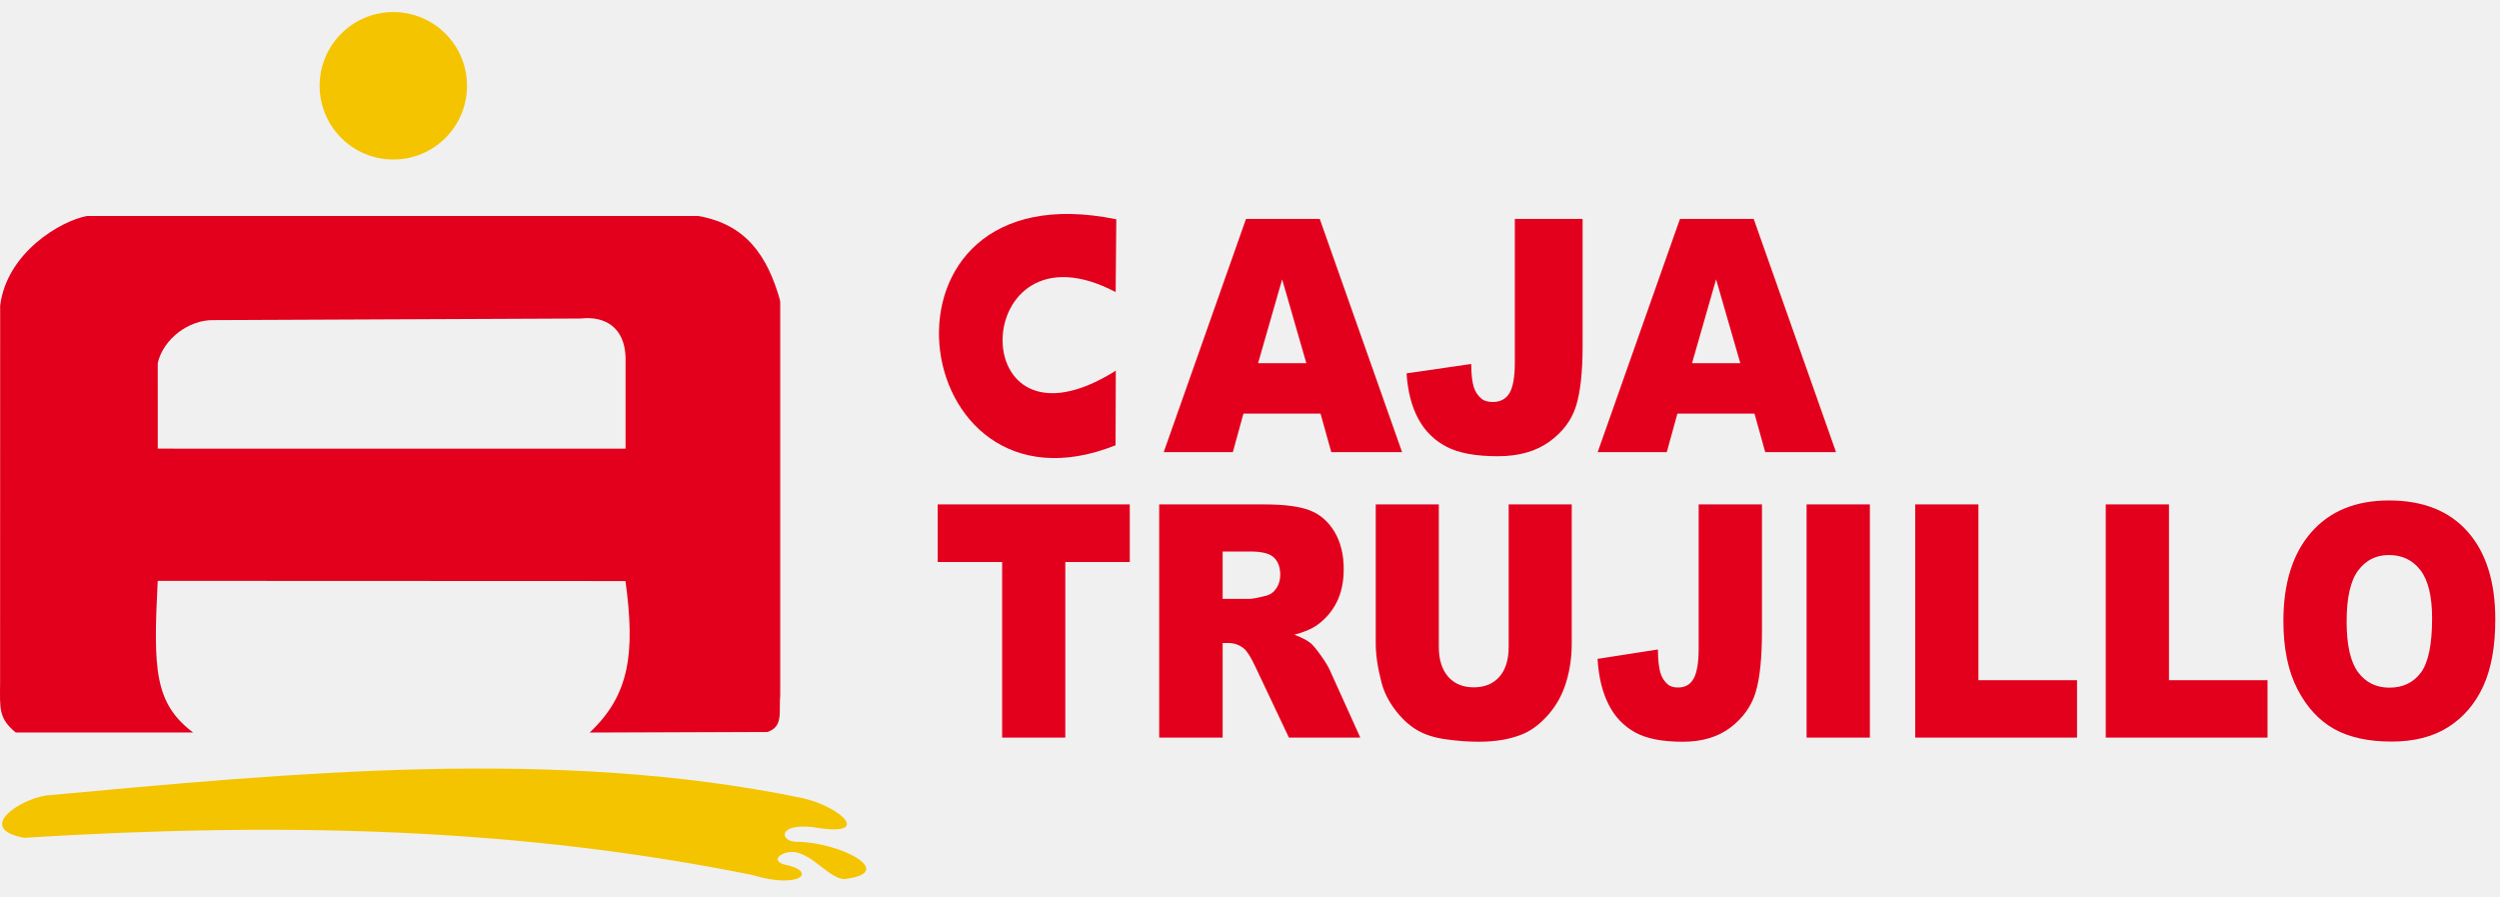
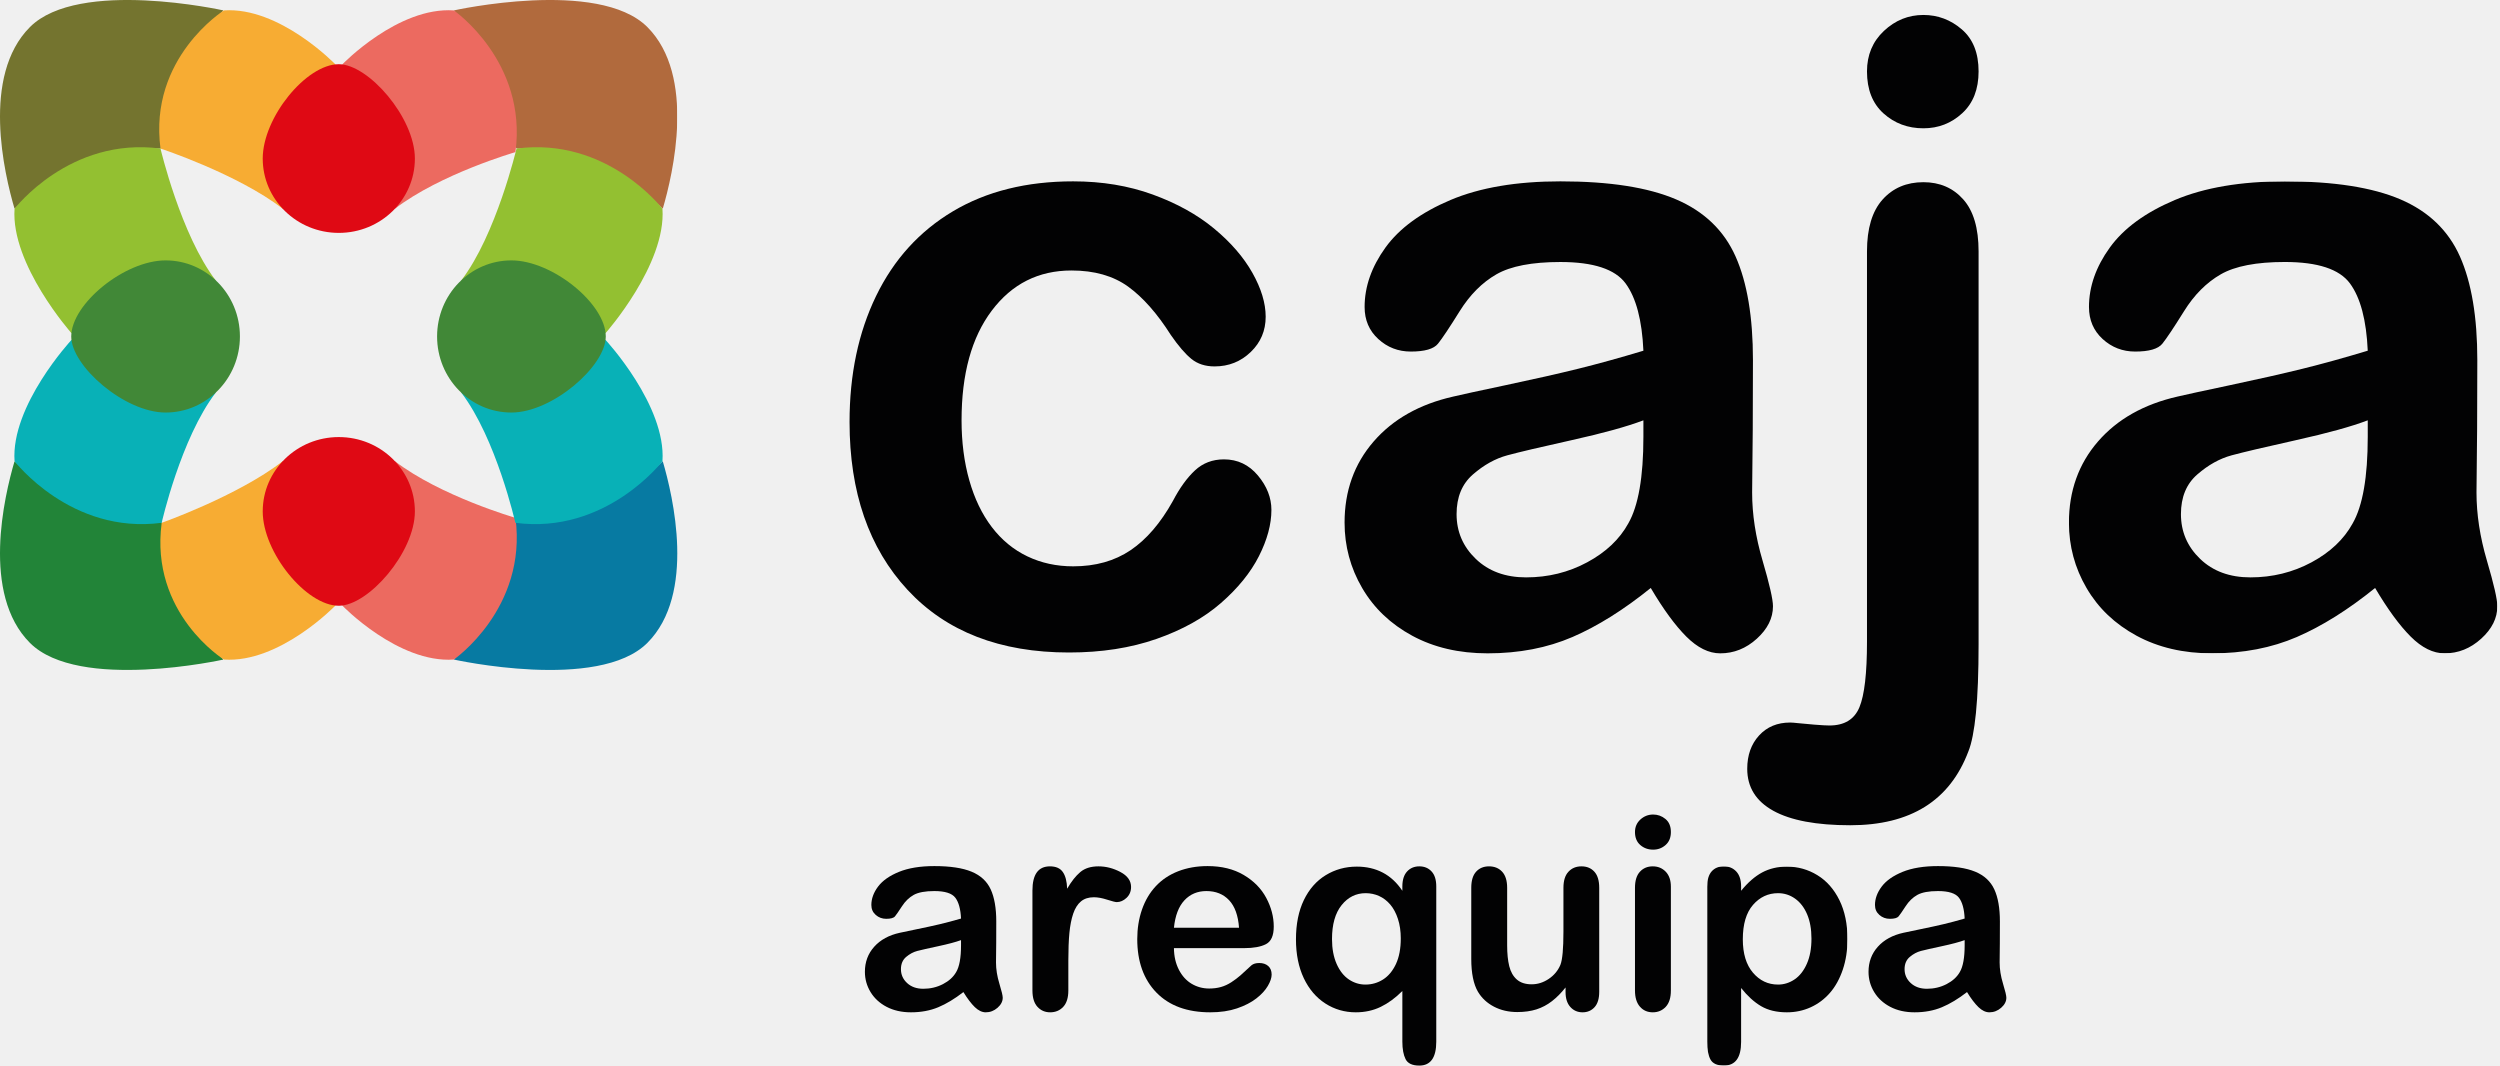
- <svg xmlns="http://www.w3.org/2000/svg" xmlns:xlink="http://www.w3.org/1999/xlink" width="145px" height="52px" viewBox="0 0 145 52" version="1.1">
+ <svg xmlns="http://www.w3.org/2000/svg" xmlns:xlink="http://www.w3.org/1999/xlink" width="122px" height="52px" viewBox="0 0 122 52" version="1.1">
  <defs>
-     <polygon id="path-1" points="0 0.038 45.282 0.038 45.282 30.012 0 30.012" />
+     <polygon id="path-1" points="0 0 20.906 0 20.906 23.033 0 23.033" />
+     <polygon id="path-3" points="0 7.45256898e-15 6.847 7.45256898e-15 6.847 9.722 0 9.722" />
+     <polygon id="path-5" points="4.96837932e-15 0 10.905 0 10.905 10.188 4.96837932e-15 10.188" />
+     <polygon id="path-7" points="0 0 10.905 0 10.905 10.188 0 10.188" />
+     <polygon id="path-9" points="0 0 10.905 0 10.905 10.188 0 10.188" />
  </defs>
-   <g id="caja-trujillo-logo" stroke="none" stroke-width="1" fill="none" fill-rule="evenodd">
-     <g id="Group-14" transform="translate(0, 0.7)">
-       <path d="M22.822,0 C25.184,0 27.098,1.915 27.098,4.276 C27.098,6.638 25.184,8.552 22.822,8.552 C20.46,8.552 18.546,6.638 18.546,4.276 C18.546,1.915 20.46,0 22.822,0" id="Fill-1" fill="#F5C400" />
-       <g id="Group-5" transform="translate(0, 11.78565)">
+   <g id="caja-arequipa-logo" stroke="none" stroke-width="1" fill="none" fill-rule="evenodd">
+     <g id="Group-62">
+       <path d="M62.045,24.882 C62.045,25.586 61.842,26.339 61.436,27.14 C61.03,27.941 60.412,28.704 59.581,29.429 C58.75,30.154 57.702,30.737 56.439,31.179 C55.175,31.621 53.752,31.842 52.17,31.842 C48.805,31.842 46.179,30.824 44.29,28.787 C42.402,26.75 41.458,24.019 41.458,20.594 C41.458,18.275 41.89,16.224 42.754,14.443 C43.619,12.661 44.869,11.284 46.505,10.31 C48.14,9.337 50.095,8.85 52.37,8.85 C53.779,8.85 55.072,9.064 56.249,9.492 C57.426,9.92 58.424,10.473 59.242,11.149 C60.06,11.826 60.685,12.547 61.117,13.314 C61.549,14.08 61.765,14.795 61.765,15.457 C61.765,16.134 61.523,16.708 61.037,17.177 C60.551,17.646 59.963,17.881 59.272,17.881 C58.819,17.881 58.444,17.76 58.145,17.519 C57.845,17.277 57.509,16.887 57.137,16.348 C56.472,15.299 55.777,14.512 55.053,13.987 C54.327,13.462 53.407,13.2 52.29,13.2 C50.68,13.2 49.384,13.852 48.4,15.157 C47.415,16.462 46.924,18.247 46.924,20.512 C46.924,21.575 47.05,22.552 47.303,23.443 C47.555,24.333 47.921,25.093 48.4,25.721 C48.879,26.349 49.457,26.826 50.135,27.15 C50.813,27.475 51.558,27.637 52.37,27.637 C53.46,27.637 54.394,27.375 55.172,26.85 C55.95,26.325 56.638,25.524 57.237,24.447 C57.569,23.812 57.928,23.315 58.314,22.956 C58.7,22.597 59.172,22.417 59.73,22.417 C60.395,22.417 60.947,22.68 61.386,23.204 C61.825,23.729 62.045,24.289 62.045,24.882" id="Fill-1" fill="#020203" />
+       <path d="M80.198,20.512 C79.4,20.815 78.239,21.137 76.717,21.475 C75.194,21.813 74.14,22.062 73.555,22.22 C72.969,22.379 72.411,22.69 71.879,23.153 C71.347,23.615 71.081,24.261 71.081,25.089 C71.081,25.946 71.393,26.674 72.019,27.275 C72.644,27.875 73.462,28.176 74.472,28.176 C75.55,28.176 76.544,27.931 77.455,27.44 C78.366,26.95 79.034,26.318 79.46,25.545 C79.951,24.689 80.198,23.28 80.198,21.319 L80.198,20.512 Z M80.557,28.693 C79.24,29.757 77.967,30.554 76.737,31.086 C75.506,31.617 74.126,31.883 72.597,31.883 C71.201,31.883 69.974,31.596 68.917,31.024 C67.86,30.451 67.045,29.674 66.473,28.693 C65.901,27.713 65.615,26.65 65.615,25.503 C65.615,23.957 66.087,22.638 67.032,21.547 C67.976,20.457 69.272,19.725 70.921,19.352 C71.267,19.269 72.125,19.082 73.495,18.792 C74.864,18.502 76.038,18.237 77.016,17.995 C77.993,17.753 79.054,17.46 80.198,17.115 C80.131,15.623 79.842,14.529 79.33,13.832 C78.818,13.135 77.757,12.786 76.148,12.786 C74.765,12.786 73.724,12.986 73.026,13.386 C72.328,13.787 71.73,14.388 71.231,15.188 C70.732,15.989 70.38,16.517 70.173,16.773 C69.967,17.029 69.525,17.156 68.847,17.156 C68.235,17.156 67.706,16.953 67.261,16.545 C66.815,16.138 66.593,15.616 66.593,14.981 C66.593,13.987 66.932,13.021 67.61,12.081 C68.288,11.142 69.346,10.369 70.782,9.761 C72.218,9.154 74.007,8.85 76.148,8.85 C78.542,8.85 80.424,9.144 81.794,9.73 C83.163,10.317 84.131,11.246 84.696,12.516 C85.261,13.787 85.544,15.471 85.544,17.57 C85.544,18.896 85.54,20.022 85.534,20.947 C85.527,21.872 85.517,22.901 85.504,24.033 C85.504,25.097 85.673,26.204 86.013,27.357 C86.352,28.511 86.521,29.253 86.521,29.584 C86.521,30.164 86.259,30.692 85.733,31.169 C85.208,31.645 84.613,31.883 83.948,31.883 C83.389,31.883 82.838,31.61 82.292,31.065 C81.747,30.52 81.168,29.729 80.557,28.693 L80.557,28.693 Z" id="Fill-3" fill="#020203" />
+       <path d="M93.862,6.261 C93.104,6.261 92.456,6.02 91.917,5.536 C91.379,5.053 91.109,4.369 91.109,3.485 C91.109,2.685 91.385,2.025 91.937,1.507 C92.489,0.989 93.131,0.73 93.862,0.73 C94.567,0.73 95.192,0.965 95.738,1.435 C96.283,1.904 96.555,2.588 96.555,3.485 C96.555,4.355 96.289,5.036 95.757,5.525 C95.225,6.016 94.594,6.261 93.862,6.261 M96.555,12.268 L96.555,31.448 C96.555,32.815 96.512,33.93 96.426,34.793 C96.339,35.656 96.216,36.281 96.057,36.668 C95.152,39.071 93.231,40.272 90.292,40.272 C88.642,40.272 87.393,40.037 86.541,39.568 C85.69,39.098 85.265,38.415 85.265,37.517 C85.265,36.854 85.458,36.312 85.843,35.891 C86.229,35.47 86.734,35.26 87.359,35.26 C87.439,35.26 87.569,35.27 87.748,35.29 C87.928,35.311 88.194,35.335 88.546,35.363 C88.898,35.391 89.141,35.404 89.274,35.404 C90.006,35.404 90.494,35.107 90.74,34.514 C90.986,33.92 91.109,32.857 91.109,31.324 L91.109,12.268 C91.109,11.149 91.362,10.307 91.867,9.741 C92.373,9.175 93.038,8.891 93.862,8.891 C94.66,8.891 95.309,9.171 95.807,9.73 C96.306,10.29 96.555,11.136 96.555,12.268" id="Fill-5" fill="#020203" />
+       <g id="Group-9" transform="translate(100.964, 8.850106)">
        <mask id="mask-2" fill="white">
          <use xlink:href="#path-1" />
        </mask>
-         <g id="Clip-4" />
-         <path d="M9.154,13.535 L9.153,8.568 C9.475,7.179 10.945,6.056 12.392,6.081 L33.68,5.988 C35.149,5.824 36.234,6.538 36.297,8.216 L36.297,13.536 L9.154,13.535 Z M40.526,0.043 L5.067,0.038 C3.493,0.326 0.394,2.186 0.01,5.235 L0.006,27.178 C-0.011,28.675 -0.059,29.191 0.921,30.009 L11.216,30.009 C8.948,28.298 8.891,26.336 9.151,21.204 L36.292,21.215 C36.863,25.404 36.534,27.831 34.204,30.012 L44.519,29.972 C45.499,29.662 45.166,28.72 45.282,27.852 L45.282,5.007 C44.526,2.292 43.253,0.527 40.526,0.043 L40.526,0.043 Z" id="Fill-3" fill="#E3001C" mask="url(#mask-2)" />
+         <g id="Clip-8" />
+         <path d="M14.582,11.662 C13.784,11.965 12.624,12.286 11.101,12.625 C9.579,12.963 8.525,13.212 7.939,13.37 C7.354,13.529 6.796,13.84 6.264,14.303 C5.732,14.765 5.466,15.411 5.466,16.239 C5.466,17.096 5.778,17.824 6.404,18.425 C7.028,19.025 7.846,19.326 8.857,19.326 C9.934,19.326 10.928,19.08 11.84,18.59 C12.75,18.1 13.419,17.468 13.844,16.695 C14.336,15.839 14.582,14.43 14.582,12.469 L14.582,11.662 Z M14.941,19.843 C13.625,20.907 12.351,21.704 11.121,22.236 C9.891,22.767 8.511,23.033 6.982,23.033 C5.586,23.033 4.359,22.746 3.301,22.174 C2.244,21.601 1.429,20.824 0.858,19.843 C0.286,18.863 0,17.8 0,16.653 C0,15.107 0.472,13.788 1.416,12.697 C2.36,11.607 3.657,10.875 5.306,10.501 C5.652,10.419 6.51,10.232 7.88,9.942 C9.249,9.652 10.423,9.387 11.401,9.145 C12.378,8.903 13.438,8.61 14.582,8.264 C14.516,6.773 14.227,5.679 13.715,4.982 C13.202,4.284 12.142,3.935 10.533,3.935 C9.15,3.935 8.109,4.136 7.411,4.536 C6.713,4.937 6.114,5.537 5.616,6.338 C5.117,7.139 4.764,7.667 4.558,7.923 C4.352,8.178 3.91,8.306 3.232,8.306 C2.62,8.306 2.091,8.102 1.646,7.695 C1.2,7.288 0.978,6.766 0.978,6.131 C0.978,5.137 1.317,4.17 1.995,3.231 C2.673,2.292 3.73,1.519 5.167,0.911 C6.603,0.304 8.392,0 10.533,0 C12.927,0 14.808,0.294 16.178,0.88 C17.548,1.467 18.515,2.396 19.081,3.666 C19.646,4.937 19.929,6.621 19.929,8.72 C19.929,10.046 19.925,11.172 19.919,12.096 C19.912,13.022 19.902,14.051 19.889,15.183 C19.889,16.246 20.058,17.354 20.397,18.507 C20.737,19.66 20.906,20.403 20.906,20.734 C20.906,21.314 20.643,21.842 20.118,22.318 C19.593,22.795 18.998,23.033 18.333,23.033 C17.774,23.033 17.222,22.76 16.677,22.215 C16.132,21.67 15.553,20.879 14.941,19.843 L14.941,19.843 Z" id="Fill-7" fill="#020203" mask="url(#mask-2)" />
      </g>
-       <path d="M1.404,47.892 C-1.409,47.371 1.057,45.698 2.668,45.438 C16.749,44.149 32.296,42.612 46.599,45.599 C48.831,46.113 50.706,47.892 47.174,47.273 C45.061,47.042 45.277,48.122 46.198,48.123 C48.719,48.125 52.151,49.917 48.997,50.284 C47.936,50.281 46.643,48.019 45.249,48.927 C44.886,49.244 45.415,49.422 45.485,49.436 C47.509,49.833 46.428,50.892 43.646,50.048 C30.321,47.358 16.811,46.937 1.404,47.892" id="Fill-6" fill="#F5C400" />
-       <path d="M100.978,20.364 L99.573,15.502 L98.178,20.364 L100.978,20.364 Z M101.801,23.289 L97.329,23.289 L96.713,25.522 L92.703,25.522 L97.477,11.997 L101.756,11.997 L106.532,25.522 L102.424,25.522 L101.801,23.289 Z M87.895,11.997 L91.828,11.997 L91.828,19.35 C91.828,20.893 91.698,22.067 91.44,22.873 C91.183,23.68 90.668,24.363 89.891,24.923 C89.113,25.481 88.119,25.761 86.907,25.761 C85.623,25.761 84.629,25.579 83.926,25.207 C83.219,24.838 82.675,24.3 82.293,23.588 C81.909,22.88 81.681,22.001 81.613,20.956 L85.363,20.411 C85.369,21.006 85.419,21.45 85.511,21.74 C85.602,22.03 85.759,22.262 85.978,22.439 C86.129,22.559 86.342,22.615 86.62,22.615 C87.057,22.615 87.38,22.442 87.587,22.096 C87.791,21.746 87.895,21.16 87.895,20.339 L87.895,11.997 Z M75.798,20.364 L74.394,15.502 L72.998,20.364 L75.798,20.364 Z M76.621,23.289 L72.149,23.289 L71.534,25.522 L67.523,25.522 L72.297,11.997 L76.576,11.997 L81.353,25.522 L77.245,25.522 L76.621,23.289 Z" id="Fill-8" fill="#E3001C" />
-       <path d="M136.159,35.346 C136.159,36.712 136.38,37.692 136.824,38.29 C137.269,38.885 137.877,39.184 138.642,39.184 C139.429,39.184 140.039,38.891 140.47,38.309 C140.901,37.723 141.119,36.674 141.119,35.163 C141.119,33.888 140.893,32.959 140.443,32.37 C139.993,31.784 139.382,31.491 138.609,31.491 C137.871,31.491 137.277,31.787 136.83,32.386 C136.382,32.981 136.159,33.97 136.159,35.346 L136.159,35.346 Z M132.49,35.327 C132.49,33.119 133.032,31.4 134.109,30.172 C135.189,28.941 136.692,28.327 138.617,28.327 C140.592,28.327 142.114,28.931 143.183,30.14 C144.249,31.346 144.785,33.041 144.785,35.216 C144.785,36.797 144.55,38.095 144.083,39.106 C143.617,40.116 142.943,40.904 142.061,41.467 C141.178,42.031 140.081,42.311 138.763,42.311 C137.426,42.311 136.319,42.069 135.441,41.584 C134.565,41.096 133.855,40.327 133.308,39.276 C132.764,38.224 132.49,36.907 132.49,35.327 L132.49,35.327 Z M122.182,28.557 L125.85,28.557 L125.85,38.75 L131.57,38.75 L131.57,42.081 L122.182,42.081 L122.182,28.557 Z M111.127,28.557 L114.795,28.557 L114.795,38.75 L120.516,38.75 L120.516,42.081 L111.127,42.081 L111.127,28.557 Z M104.824,42.081 L108.497,42.081 L108.497,28.557 L104.824,28.557 L104.824,42.081 Z M98.562,28.557 L102.235,28.557 L102.235,35.909 C102.235,37.452 102.114,38.627 101.874,39.433 C101.633,40.239 101.153,40.922 100.426,41.483 C99.7,42.04 98.771,42.321 97.639,42.321 C96.44,42.321 95.512,42.138 94.855,41.766 C94.195,41.398 93.686,40.86 93.33,40.148 C92.971,39.439 92.758,38.561 92.695,37.515 L96.197,36.97 C96.203,37.566 96.25,38.01 96.335,38.299 C96.421,38.589 96.567,38.822 96.772,38.998 C96.913,39.118 97.111,39.175 97.371,39.175 C97.78,39.175 98.081,39.002 98.274,38.655 C98.465,38.306 98.562,37.72 98.562,36.898 L98.562,28.557 Z M87.538,28.557 L91.198,28.557 L91.198,36.621 C91.198,37.421 91.087,38.173 90.869,38.885 C90.651,39.594 90.308,40.217 89.841,40.749 C89.374,41.281 88.886,41.653 88.372,41.87 C87.659,42.169 86.806,42.321 85.806,42.321 C85.228,42.321 84.598,42.277 83.916,42.182 C83.234,42.091 82.665,41.908 82.206,41.634 C81.748,41.36 81.328,40.97 80.947,40.466 C80.566,39.962 80.306,39.442 80.165,38.907 C79.939,38.048 79.825,37.286 79.825,36.621 L79.825,28.557 L83.485,28.557 L83.485,36.813 C83.485,37.553 83.665,38.129 84.021,38.542 C84.38,38.957 84.878,39.165 85.516,39.165 C86.146,39.165 86.643,38.961 87.002,38.551 C87.358,38.145 87.538,37.563 87.538,36.813 L87.538,28.557 Z M70.942,34.036 L72.489,34.036 C72.655,34.036 72.978,33.976 73.459,33.853 C73.701,33.796 73.9,33.655 74.055,33.428 C74.207,33.201 74.284,32.94 74.284,32.644 C74.284,32.206 74.163,31.872 73.92,31.639 C73.677,31.403 73.221,31.287 72.552,31.287 L70.942,31.287 L70.942,34.036 Z M67.26,42.081 L67.26,28.557 L73.37,28.557 C74.503,28.557 75.37,28.667 75.967,28.89 C76.566,29.111 77.049,29.52 77.417,30.121 C77.784,30.72 77.967,31.451 77.967,32.31 C77.967,33.063 77.826,33.708 77.547,34.253 C77.265,34.798 76.878,35.238 76.389,35.579 C76.074,35.793 75.646,35.972 75.102,36.111 C75.538,36.278 75.856,36.445 76.058,36.612 C76.19,36.722 76.386,36.958 76.643,37.32 C76.9,37.685 77.071,37.962 77.157,38.161 L78.93,42.081 L74.787,42.081 L72.829,37.947 C72.58,37.414 72.359,37.065 72.163,36.904 C71.9,36.696 71.599,36.593 71.265,36.593 L70.942,36.593 L70.942,42.081 L67.26,42.081 Z M54.41,28.557 L65.553,28.557 L65.553,31.897 L61.813,31.897 L61.813,42.081 L58.147,42.081 L58.147,31.897 L54.41,31.897 L54.41,28.557 Z" id="Fill-10" fill="#E3001C" />
-       <path d="M64.734,16.241 L64.771,12.02 C49.743,8.931 52.439,30.028 64.728,25.126 L64.743,20.799 C55.774,26.434 56.197,11.743 64.734,16.241" id="Fill-12" fill="#E3001C" />
+       <path d="M46.898,45.878 C46.642,45.972 46.268,46.071 45.779,46.176 C45.289,46.281 44.95,46.358 44.761,46.407 C44.573,46.457 44.393,46.553 44.222,46.696 C44.051,46.84 43.966,47.04 43.966,47.296 C43.966,47.562 44.066,47.787 44.267,47.973 C44.468,48.159 44.731,48.252 45.057,48.252 C45.403,48.252 45.723,48.176 46.016,48.025 C46.309,47.873 46.524,47.677 46.661,47.437 C46.819,47.172 46.898,46.736 46.898,46.128 L46.898,45.878 Z M47.014,48.413 C46.59,48.742 46.181,48.989 45.785,49.154 C45.389,49.319 44.945,49.401 44.454,49.401 C44.004,49.401 43.61,49.312 43.269,49.135 C42.929,48.957 42.667,48.716 42.483,48.413 C42.299,48.109 42.207,47.78 42.207,47.425 C42.207,46.945 42.359,46.537 42.663,46.199 C42.967,45.861 43.384,45.634 43.914,45.519 C44.026,45.493 44.301,45.435 44.742,45.345 C45.183,45.255 45.56,45.173 45.875,45.098 C46.189,45.023 46.53,44.933 46.898,44.825 C46.877,44.364 46.784,44.024 46.619,43.808 C46.455,43.592 46.113,43.484 45.596,43.484 C45.151,43.484 44.816,43.546 44.591,43.67 C44.367,43.795 44.174,43.981 44.014,44.229 C43.853,44.477 43.74,44.64 43.674,44.72 C43.607,44.799 43.465,44.838 43.247,44.838 C43.05,44.838 42.88,44.775 42.737,44.649 C42.593,44.523 42.522,44.361 42.522,44.164 C42.522,43.857 42.631,43.557 42.849,43.266 C43.067,42.975 43.407,42.736 43.87,42.547 C44.332,42.359 44.907,42.265 45.596,42.265 C46.366,42.265 46.971,42.356 47.412,42.538 C47.852,42.72 48.164,43.007 48.346,43.401 C48.527,43.795 48.618,44.316 48.618,44.967 C48.618,45.377 48.617,45.726 48.615,46.013 C48.613,46.299 48.61,46.618 48.605,46.969 C48.605,47.298 48.66,47.642 48.769,47.999 C48.878,48.356 48.933,48.586 48.933,48.689 C48.933,48.868 48.848,49.032 48.679,49.18 C48.51,49.327 48.319,49.401 48.105,49.401 C47.925,49.401 47.748,49.317 47.572,49.148 C47.397,48.979 47.211,48.734 47.014,48.413 L47.014,48.413 Z" id="Fill-10" fill="#020203" />
+       <path d="M52.135,46.873 L52.135,48.336 C52.135,48.691 52.051,48.957 51.885,49.135 C51.718,49.312 51.506,49.401 51.249,49.401 C50.997,49.401 50.79,49.311 50.627,49.132 C50.464,48.952 50.383,48.687 50.383,48.336 L50.383,43.459 C50.383,42.671 50.668,42.278 51.237,42.278 C51.527,42.278 51.737,42.37 51.865,42.554 C51.994,42.738 52.064,43.009 52.077,43.369 C52.287,43.009 52.502,42.738 52.722,42.554 C52.942,42.37 53.237,42.278 53.604,42.278 C53.972,42.278 54.33,42.37 54.676,42.554 C55.023,42.738 55.196,42.982 55.196,43.285 C55.196,43.499 55.122,43.676 54.975,43.815 C54.827,43.954 54.668,44.023 54.497,44.023 C54.432,44.023 54.277,43.984 54.031,43.905 C53.785,43.825 53.568,43.786 53.38,43.786 C53.123,43.786 52.914,43.853 52.751,43.988 C52.588,44.123 52.462,44.323 52.372,44.588 C52.283,44.853 52.221,45.169 52.186,45.535 C52.152,45.9 52.135,46.346 52.135,46.873" id="Fill-12" fill="#020203" />
+       <path d="M57.288,45.275 L60.465,45.275 C60.422,44.676 60.26,44.228 59.98,43.93 C59.7,43.633 59.331,43.484 58.873,43.484 C58.437,43.484 58.078,43.635 57.798,43.937 C57.518,44.238 57.348,44.684 57.288,45.275 M60.715,46.269 L57.288,46.269 C57.292,46.667 57.373,47.018 57.529,47.322 C57.685,47.626 57.892,47.854 58.151,48.008 C58.41,48.162 58.696,48.24 59.008,48.24 C59.217,48.24 59.409,48.215 59.582,48.166 C59.756,48.117 59.923,48.04 60.086,47.935 C60.248,47.83 60.398,47.718 60.535,47.598 C60.672,47.478 60.85,47.316 61.068,47.11 C61.158,47.033 61.286,46.995 61.453,46.995 C61.633,46.995 61.778,47.044 61.889,47.142 C62.001,47.241 62.056,47.38 62.056,47.559 C62.056,47.718 61.994,47.903 61.87,48.114 C61.746,48.326 61.559,48.529 61.309,48.724 C61.058,48.919 60.744,49.08 60.365,49.209 C59.987,49.337 59.551,49.401 59.059,49.401 C57.934,49.401 57.059,49.08 56.435,48.439 C55.81,47.797 55.498,46.926 55.498,45.827 C55.498,45.309 55.575,44.829 55.729,44.386 C55.883,43.943 56.107,43.564 56.402,43.247 C56.698,42.93 57.061,42.687 57.493,42.518 C57.926,42.35 58.405,42.265 58.931,42.265 C59.615,42.265 60.202,42.409 60.692,42.698 C61.182,42.987 61.549,43.36 61.793,43.818 C62.037,44.276 62.159,44.742 62.159,45.217 C62.159,45.658 62.033,45.943 61.78,46.074 C61.528,46.204 61.173,46.269 60.715,46.269" id="Fill-14" fill="#020203" />
+       <path d="M65.002,45.827 C65.002,46.297 65.078,46.703 65.229,47.043 C65.381,47.383 65.581,47.635 65.829,47.8 C66.077,47.965 66.345,48.047 66.632,48.047 C66.944,48.047 67.231,47.965 67.492,47.8 C67.752,47.635 67.962,47.384 68.121,47.046 C68.279,46.708 68.358,46.291 68.358,45.794 C68.358,45.444 68.312,45.127 68.22,44.845 C68.128,44.562 68.003,44.328 67.845,44.142 C67.686,43.956 67.504,43.817 67.299,43.725 C67.094,43.633 66.876,43.587 66.644,43.587 C66.174,43.587 65.782,43.782 65.47,44.171 C65.158,44.56 65.002,45.112 65.002,45.827 M68.435,50.832 L68.435,48.361 C68.097,48.7 67.745,48.957 67.379,49.135 C67.013,49.312 66.608,49.401 66.163,49.401 C65.62,49.401 65.125,49.258 64.678,48.971 C64.231,48.684 63.88,48.273 63.625,47.736 C63.371,47.199 63.243,46.567 63.243,45.839 C63.243,45.095 63.372,44.457 63.628,43.924 C63.885,43.391 64.241,42.986 64.697,42.708 C65.152,42.43 65.658,42.291 66.214,42.291 C66.685,42.291 67.106,42.388 67.479,42.583 C67.851,42.778 68.17,43.074 68.435,43.471 L68.435,43.26 C68.435,42.939 68.512,42.695 68.666,42.528 C68.82,42.361 69.019,42.278 69.263,42.278 C69.506,42.278 69.706,42.36 69.859,42.525 C70.014,42.69 70.09,42.935 70.09,43.26 L70.09,50.832 C70.09,51.611 69.814,52 69.263,52 C68.92,52 68.697,51.895 68.592,51.686 C68.487,51.476 68.435,51.191 68.435,50.832" id="Fill-16" fill="#020203" />
+       <path d="M76.399,48.413 L76.399,48.188 C76.189,48.453 75.969,48.676 75.738,48.855 C75.507,49.035 75.254,49.169 74.981,49.257 C74.707,49.344 74.394,49.388 74.043,49.388 C73.62,49.388 73.24,49.3 72.905,49.125 C72.569,48.95 72.309,48.708 72.125,48.4 C71.907,48.028 71.798,47.493 71.798,46.796 L71.798,43.324 C71.798,42.973 71.877,42.711 72.035,42.538 C72.193,42.364 72.403,42.278 72.664,42.278 C72.929,42.278 73.143,42.365 73.306,42.541 C73.468,42.716 73.549,42.977 73.549,43.324 L73.549,46.128 C73.549,46.535 73.584,46.876 73.652,47.152 C73.721,47.428 73.844,47.644 74.021,47.8 C74.199,47.956 74.439,48.034 74.743,48.034 C75.038,48.034 75.316,47.947 75.577,47.771 C75.838,47.596 76.029,47.367 76.148,47.084 C76.247,46.836 76.296,46.293 76.296,45.454 L76.296,43.324 C76.296,42.977 76.377,42.716 76.54,42.541 C76.703,42.365 76.914,42.278 77.175,42.278 C77.436,42.278 77.646,42.364 77.804,42.538 C77.962,42.711 78.042,42.973 78.042,43.324 L78.042,48.4 C78.042,48.734 77.966,48.984 77.814,49.151 C77.662,49.318 77.466,49.401 77.227,49.401 C76.987,49.401 76.789,49.314 76.633,49.141 C76.477,48.968 76.399,48.725 76.399,48.413" id="Fill-18" fill="#020203" />
+       <path d="M81.539,43.273 L81.539,48.336 C81.539,48.687 81.456,48.952 81.289,49.132 C81.122,49.311 80.91,49.401 80.654,49.401 C80.397,49.401 80.188,49.309 80.028,49.125 C79.867,48.941 79.787,48.678 79.787,48.336 L79.787,43.324 C79.787,42.977 79.867,42.716 80.028,42.541 C80.188,42.366 80.397,42.278 80.654,42.278 C80.91,42.278 81.122,42.366 81.289,42.541 C81.456,42.716 81.539,42.96 81.539,43.273 M80.673,41.463 C80.429,41.463 80.22,41.388 80.047,41.238 C79.874,41.088 79.787,40.877 79.787,40.603 C79.787,40.355 79.876,40.151 80.053,39.99 C80.231,39.83 80.437,39.749 80.673,39.749 C80.9,39.749 81.1,39.822 81.276,39.968 C81.451,40.113 81.539,40.325 81.539,40.603 C81.539,40.873 81.454,41.083 81.282,41.235 C81.111,41.387 80.908,41.463 80.673,41.463" id="Fill-20" fill="#020203" />
+       <g id="Group-24" transform="translate(83.31022, 42.27802)">
+         <mask id="mask-4" fill="white">
+           <use xlink:href="#path-3" />
+         </mask>
+         <g id="Clip-23" />
+         <path d="M5.089,3.529 C5.089,3.067 5.018,2.671 4.877,2.339 C4.736,2.008 4.54,1.753 4.29,1.575 C4.04,1.398 3.763,1.309 3.459,1.309 C2.975,1.309 2.568,1.5 2.237,1.88 C1.905,2.261 1.739,2.821 1.739,3.562 C1.739,4.259 1.904,4.801 2.233,5.188 C2.563,5.576 2.971,5.769 3.459,5.769 C3.75,5.769 4.019,5.684 4.268,5.515 C4.515,5.347 4.714,5.093 4.864,4.755 C5.014,4.417 5.089,4.009 5.089,3.529 M1.656,0.982 L1.656,1.193 C1.985,0.787 2.327,0.489 2.682,0.298 C3.037,0.108 3.44,0.013 3.889,0.013 C4.428,0.013 4.924,0.152 5.377,0.43 C5.831,0.708 6.189,1.114 6.453,1.649 C6.716,2.184 6.847,2.817 6.847,3.549 C6.847,4.088 6.771,4.583 6.62,5.034 C6.467,5.486 6.259,5.864 5.994,6.17 C5.728,6.476 5.415,6.711 5.054,6.876 C4.692,7.041 4.304,7.123 3.889,7.123 C3.388,7.123 2.968,7.022 2.628,6.821 C2.288,6.62 1.964,6.325 1.656,5.936 L1.656,8.567 C1.656,9.337 1.375,9.722 0.815,9.722 C0.485,9.722 0.267,9.622 0.16,9.424 C0.053,9.225 0,8.935 0,8.554 L0,0.994 C0,0.661 0.073,0.412 0.218,0.247 C0.364,0.082 0.562,7.45256898e-15 0.815,7.45256898e-15 C1.063,7.45256898e-15 1.265,0.084 1.422,0.253 C1.577,0.422 1.656,0.665 1.656,0.982" id="Fill-22" fill="#020203" mask="url(#mask-4)" />
+       </g>
+       <path d="M95.875,45.878 C95.618,45.972 95.245,46.071 94.755,46.176 C94.265,46.281 93.926,46.358 93.738,46.407 C93.55,46.457 93.37,46.553 93.199,46.696 C93.028,46.84 92.943,47.04 92.943,47.296 C92.943,47.562 93.043,47.787 93.244,47.973 C93.445,48.159 93.708,48.252 94.033,48.252 C94.38,48.252 94.7,48.176 94.993,48.025 C95.286,47.873 95.501,47.677 95.638,47.437 C95.796,47.172 95.875,46.736 95.875,46.128 L95.875,45.878 Z M95.991,48.413 C95.567,48.742 95.158,48.989 94.762,49.154 C94.366,49.319 93.922,49.401 93.43,49.401 C92.981,49.401 92.586,49.312 92.246,49.135 C91.906,48.957 91.644,48.716 91.46,48.413 C91.276,48.109 91.184,47.78 91.184,47.425 C91.184,46.945 91.336,46.537 91.64,46.199 C91.944,45.861 92.361,45.634 92.891,45.519 C93.002,45.493 93.278,45.435 93.719,45.345 C94.16,45.255 94.537,45.173 94.852,45.098 C95.166,45.023 95.507,44.933 95.875,44.825 C95.854,44.364 95.761,44.024 95.596,43.808 C95.431,43.592 95.09,43.484 94.573,43.484 C94.128,43.484 93.793,43.546 93.568,43.67 C93.344,43.795 93.151,43.981 92.991,44.229 C92.83,44.477 92.717,44.64 92.651,44.72 C92.584,44.799 92.442,44.838 92.224,44.838 C92.027,44.838 91.857,44.775 91.714,44.649 C91.57,44.523 91.499,44.361 91.499,44.164 C91.499,43.857 91.608,43.557 91.826,43.266 C92.044,42.975 92.384,42.736 92.846,42.547 C93.308,42.359 93.883,42.265 94.573,42.265 C95.343,42.265 95.948,42.356 96.389,42.538 C96.829,42.72 97.14,43.007 97.322,43.401 C97.504,43.795 97.595,44.316 97.595,44.967 C97.595,45.377 97.594,45.726 97.592,46.013 C97.59,46.299 97.586,46.618 97.582,46.969 C97.582,47.298 97.637,47.642 97.746,47.999 C97.855,48.356 97.91,48.586 97.91,48.689 C97.91,48.868 97.825,49.032 97.656,49.18 C97.487,49.327 97.296,49.401 97.082,49.401 C96.902,49.401 96.724,49.317 96.549,49.148 C96.374,48.979 96.187,48.734 95.991,48.413 L95.991,48.413 Z" id="Fill-25" fill="#020203" />
+       <g id="Group-29" transform="translate(22.14661, 0)">
+         <mask id="mask-6" fill="white">
+           <use xlink:href="#path-5" />
+         </mask>
+         <g id="Clip-28" />
+         <path d="M4.96837932e-15,0.508 C4.96837932e-15,0.508 7.062,-1.063 9.444,1.32 C11.825,3.704 10.697,8.482 10.196,10.188 C10.196,10.188 7.229,7.249 3.073,7.249 C2.888,7.249 0.627,1.077 4.96837932e-15,0.508" id="Fill-27" fill="#B16A3D" mask="url(#mask-6)" />
+       </g>
+       <g id="Group-32" transform="translate(0.000025, 0)">
+         <mask id="mask-8" fill="white">
+           <use xlink:href="#path-7" />
+         </mask>
+         <g id="Clip-31" />
+         <path d="M7.832,7.249 C3.676,7.249 0.71,10.188 0.71,10.188 C0.208,8.482 -0.92,3.704 1.462,1.32 C3.844,-1.063 10.905,0.508 10.905,0.508 C10.279,1.077 8.018,7.249 7.832,7.249" id="Fill-30" fill="#74742F" mask="url(#mask-8)" />
+       </g>
+       <path d="M16.714,3.133 C16.714,3.133 19.43,0.321 22.147,0.508 C22.147,0.508 25.74,2.994 25.155,7.423 C25.155,7.423 21.492,8.482 19.271,10.188 C19.271,10.188 15.712,5.487 16.714,3.133" id="Fill-33" fill="#EC6A60" />
+       <path d="M16.358,3.133 C16.358,3.133 13.642,0.321 10.926,0.508 C10.926,0.508 7.247,2.82 7.832,7.249 C7.832,7.249 11.58,8.482 13.802,10.188 C13.802,10.188 17.361,5.487 16.358,3.133" id="Fill-35" fill="#F7AC33" />
+       <path d="M20.246,7.739 C20.246,9.741 18.584,11.365 16.533,11.365 C14.483,11.365 12.821,9.741 12.821,7.739 C12.821,5.736 14.942,3.133 16.533,3.133 C17.977,3.133 20.246,5.736 20.246,7.739" id="Fill-37" fill="#DF0914" />
+       <path d="M25.22,25.445 C29.376,25.445 32.342,22.506 32.342,22.506 C32.844,24.212 33.972,28.99 31.59,31.374 C29.208,33.757 22.147,32.186 22.147,32.186 C22.773,31.617 25.034,25.445 25.22,25.445" id="Fill-39" fill="#077AA2" />
+       <g id="Group-43" transform="translate(0, 22.50624)">
+         <mask id="mask-10" fill="white">
+           <use xlink:href="#path-9" />
+         </mask>
+         <g id="Clip-42" />
+         <path d="M10.905,9.68 C10.905,9.68 3.843,11.251 1.462,8.868 C-0.92,6.484 0.208,1.706 0.71,0 C0.71,0 3.676,2.939 7.832,2.939 C8.018,2.939 10.279,9.111 10.905,9.68" id="Fill-41" fill="#228438" mask="url(#mask-10)" />
+       </g>
+       <path d="M16.714,29.561 C16.714,29.561 19.43,32.373 22.147,32.186 C22.147,32.186 25.74,29.7 25.155,25.271 C25.155,25.271 21.492,24.212 19.271,22.506 C19.271,22.506 15.712,27.207 16.714,29.561" id="Fill-44" fill="#EC6A60" />
+       <path d="M16.358,29.561 C16.358,29.561 13.642,32.373 10.926,32.186 C10.926,32.186 7.304,29.942 7.89,25.513 C7.89,25.513 11.58,24.212 13.802,22.506 C13.802,22.506 17.361,27.207 16.358,29.561" id="Fill-46" fill="#F7AC33" />
+       <path d="M20.246,24.956 C20.246,22.953 18.584,21.329 16.533,21.329 C14.483,21.329 12.821,22.953 12.821,24.956 C12.821,26.959 14.942,29.561 16.533,29.561 C17.977,29.561 20.246,26.959 20.246,24.956" id="Fill-48" fill="#DF0914" />
+       <path d="M3.477,16.601 C3.477,16.601 0.522,19.79 0.71,22.506 C0.71,22.506 3.46,26.098 7.89,25.513 C7.89,25.513 8.825,21.379 10.531,19.157 C10.531,19.157 5.83,15.598 3.477,16.601" id="Fill-50" fill="#08B1B7" />
+       <path d="M3.477,16.245 C3.477,16.245 0.522,12.904 0.71,10.188 C0.71,10.188 3.403,6.664 7.832,7.249 C7.832,7.249 8.825,11.467 10.531,13.688 C10.531,13.688 5.83,17.247 3.477,16.245" id="Fill-52" fill="#93C031" />
+       <path d="M8.082,20.132 C10.085,20.132 11.708,18.47 11.708,16.42 C11.708,14.369 10.085,12.707 8.082,12.707 C6.079,12.707 3.476,14.829 3.476,16.42 C3.476,17.863 6.079,20.132 8.082,20.132" id="Fill-54" fill="#418837" />
+       <path d="M29.562,16.601 C29.562,16.601 32.516,19.79 32.328,22.506 C32.328,22.506 29.578,26.098 25.149,25.513 C25.149,25.513 24.213,21.379 22.507,19.157 C22.507,19.157 27.208,15.598 29.562,16.601" id="Fill-56" fill="#08B1B7" />
+       <path d="M29.562,16.245 C29.562,16.245 32.516,12.904 32.328,10.188 C32.328,10.188 29.635,6.664 25.206,7.249 C25.206,7.249 24.213,11.467 22.507,13.688 C22.507,13.688 27.208,17.247 29.562,16.245" id="Fill-58" fill="#93C031" />
+       <path d="M24.956,20.132 C22.953,20.132 21.33,18.47 21.33,16.42 C21.33,14.369 22.953,12.707 24.956,12.707 C26.959,12.707 29.562,14.829 29.562,16.42 C29.562,17.863 26.959,20.132 24.956,20.132" id="Fill-60" fill="#418837" />
    </g>
  </g>
</svg>
